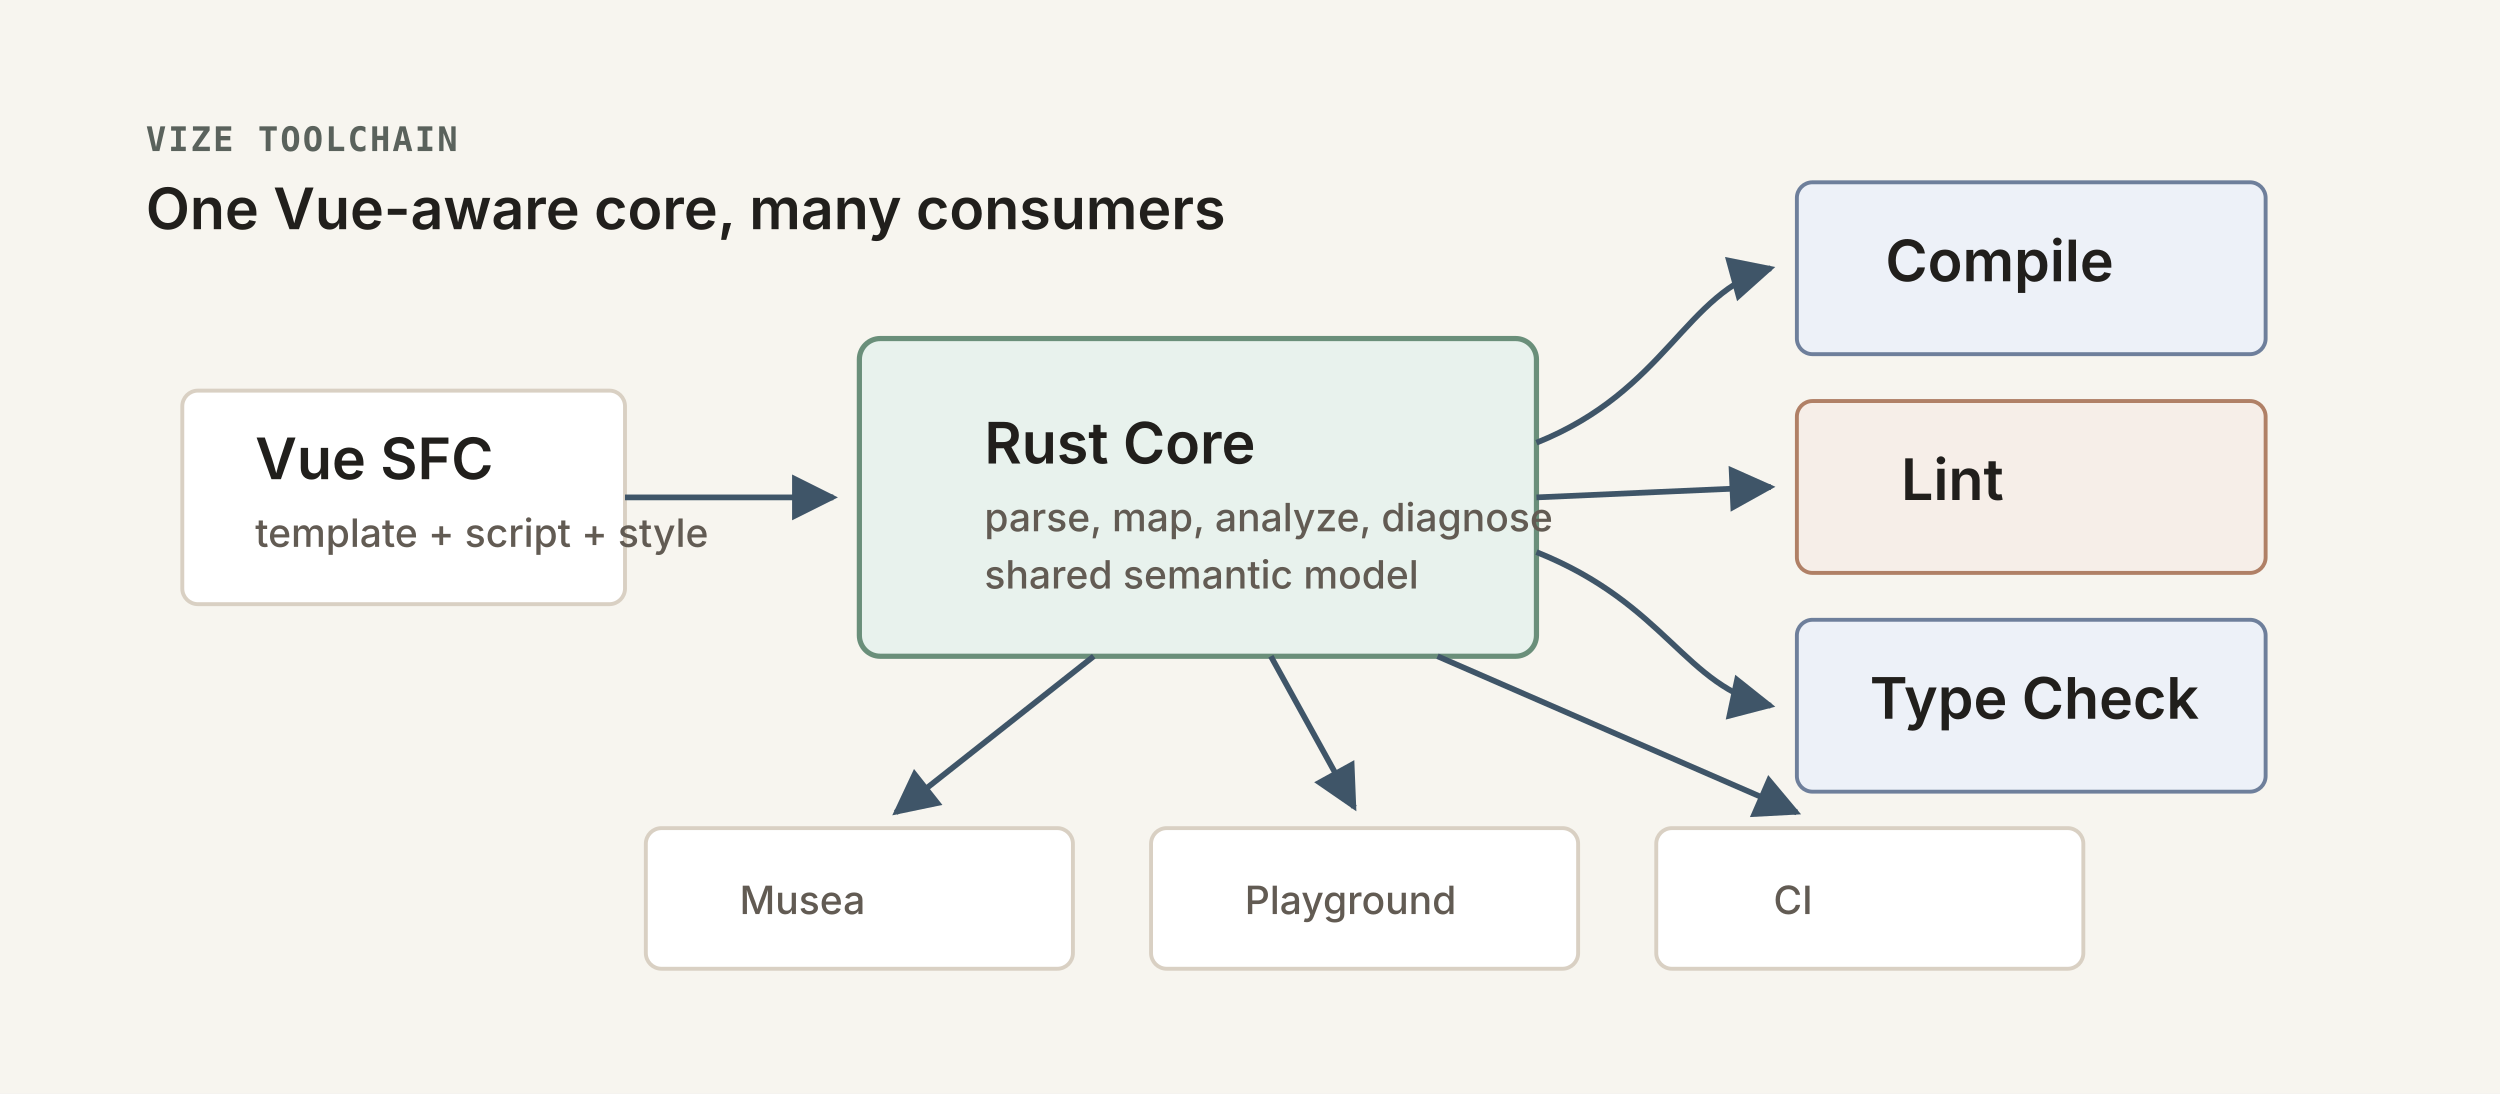
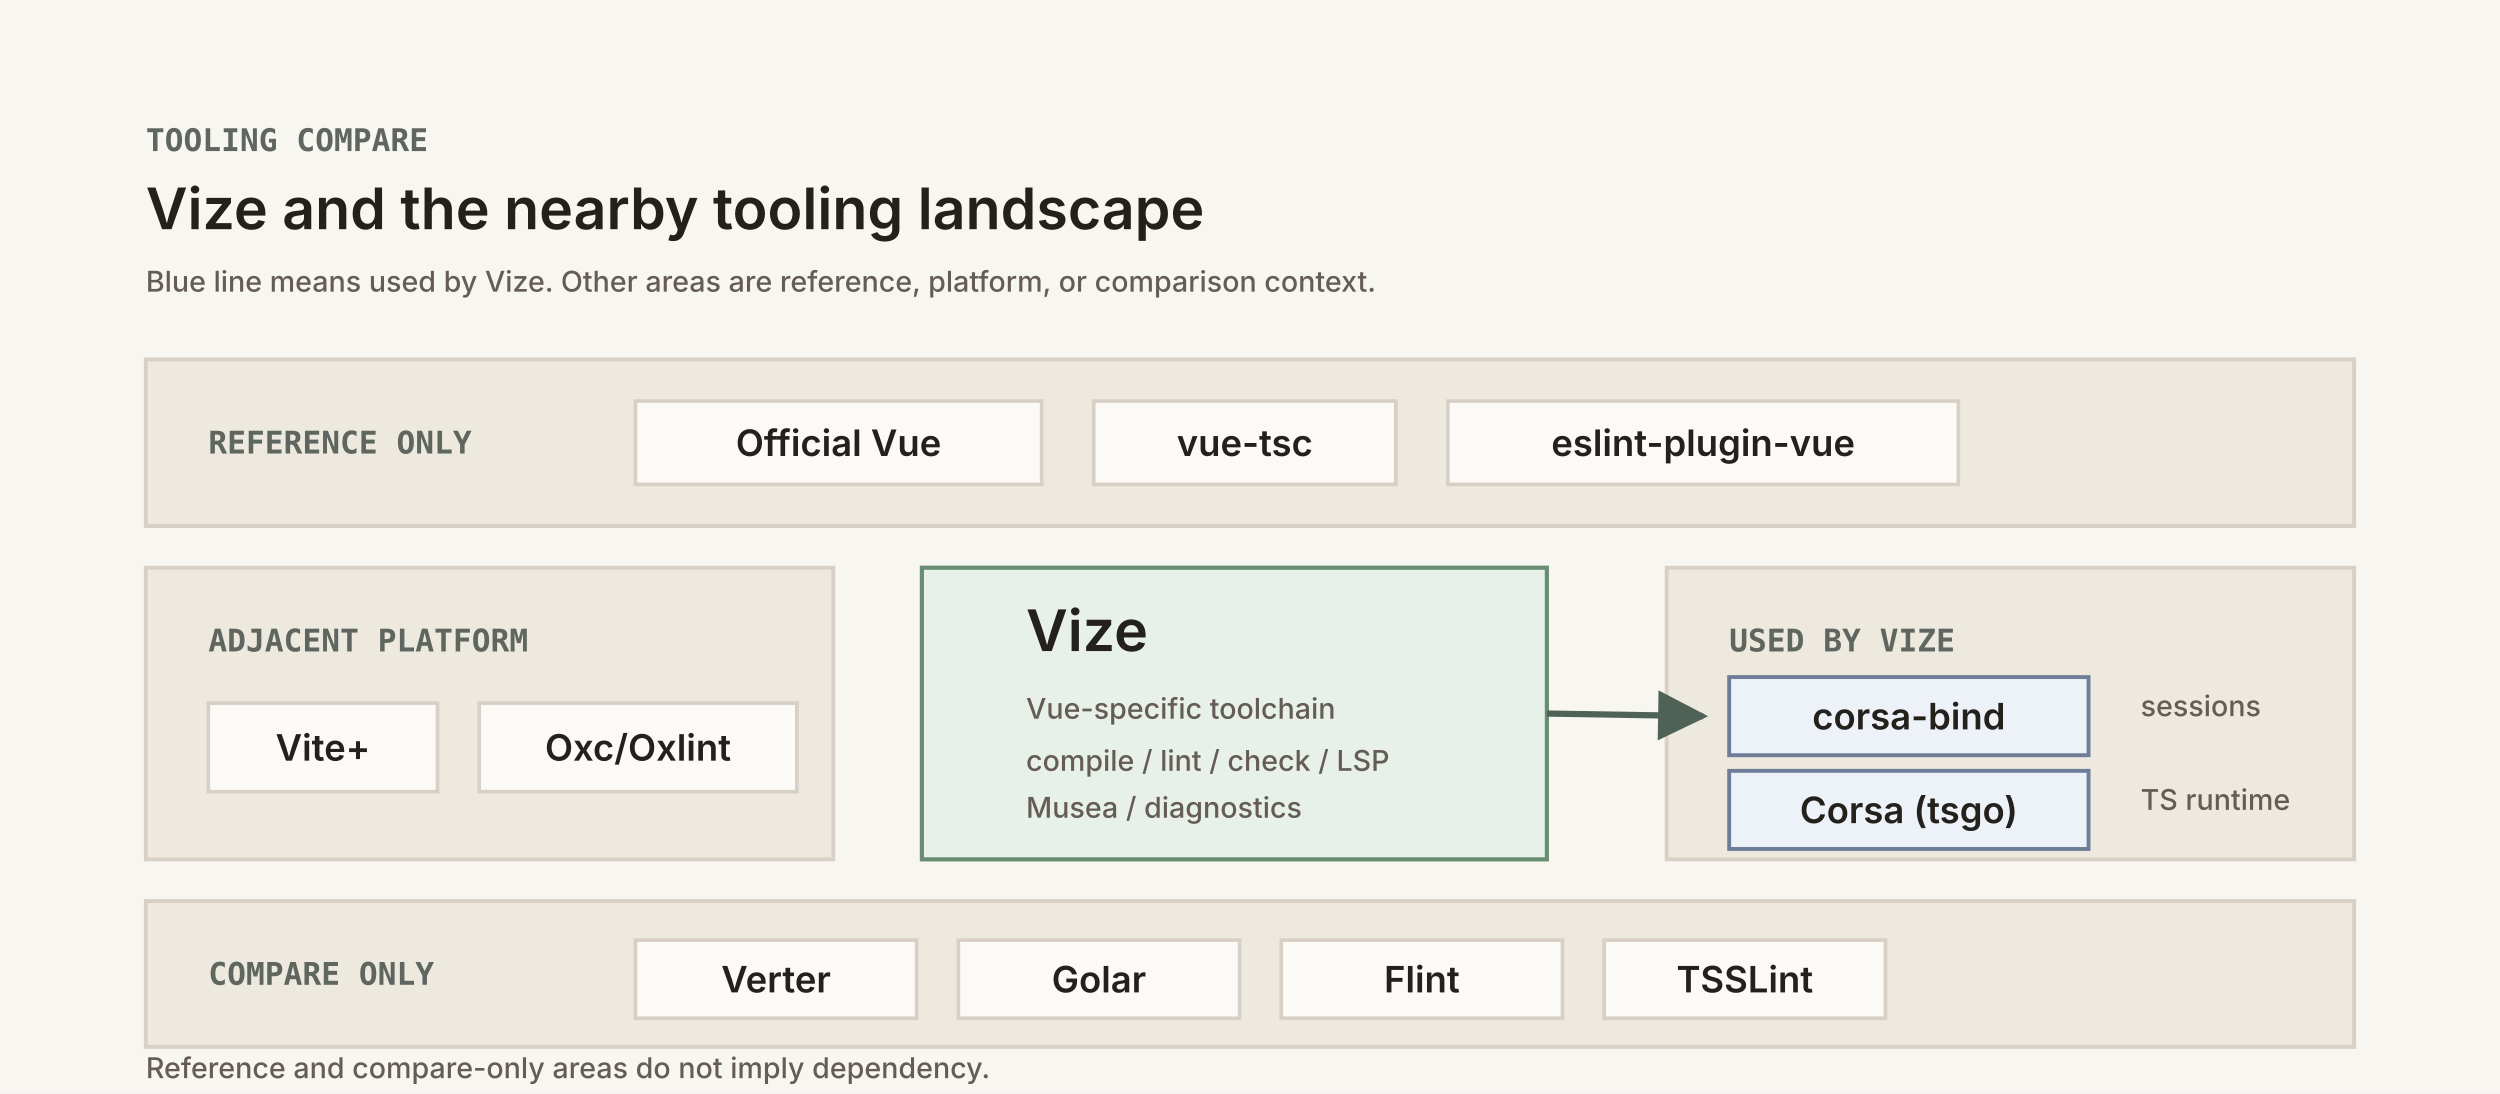
<svg xmlns="http://www.w3.org/2000/svg" role="img" aria-labelledby="title desc" viewBox="0 0 960 420">
  <defs>
-     <marker id="arrow" viewBox="0 0 10 10" refX="9" refY="5" markerWidth="8" markerHeight="8" orient="auto-start-reverse">
-       <path d="M 0 0 L 10 5 L 0 10 z" fill="#3f5568" />
+     <marker id="arrow-use" viewBox="0 0 10 10" refX="9" refY="5" markerWidth="8" markerHeight="8" orient="auto">
+       <path d="M 0 0 L 10 5 L 0 10 z" fill="#4f6257" />
    </marker>
    <style>
-       .bg { fill: #f7f5ef; }
-       .panel { fill: #ffffff; stroke: #d9d0c3; stroke-width: 1.5; }
-       .core { fill: #e8f2ed; stroke: #6a8f7a; stroke-width: 2; }
-       .accent { fill: #edf1f8; stroke: #6e7f9b; stroke-width: 1.5; }
-       .warm { fill: #f6eee8; stroke: #b08066; stroke-width: 1.5; }
-       .text { fill: #211f1c; font: 600 22px ui-sans-serif, system-ui, -apple-system, BlinkMacSystemFont, "Segoe UI", sans-serif; }
-       .small { fill: #625b53; font: 500 15px ui-sans-serif, system-ui, -apple-system, BlinkMacSystemFont, "Segoe UI", sans-serif; }
-       .mono { fill: #5a625c; font: 600 13px ui-monospace, SFMono-Regular, Menlo, Monaco, Consolas, monospace; letter-spacing: 0.06em; }
-       .line { fill: none; stroke: #3f5568; stroke-width: 2.2; marker-end: url(#arrow); }
+       .bg { fill: #f8f6f0; }
+       .panel { fill: #ede9df; stroke: #d8d0c6; stroke-width: 1.5; }
+       .tile { fill: #fbfaf7; stroke: #d8d0c6; stroke-width: 1.4; }
+       .core { fill: #e7f1ea; stroke: #698d73; stroke-width: 1.6; }
+       .use { fill: #edf1f8; stroke: #6f7e98; stroke-width: 1.5; }
+       .titleText { fill: #24211d; font: 600 22px ui-sans-serif, system-ui, -apple-system, BlinkMacSystemFont, "Segoe UI", sans-serif; }
+       .nodeText { fill: #24211d; font: 600 14px ui-sans-serif, system-ui, -apple-system, BlinkMacSystemFont, "Segoe UI", sans-serif; }
+       .small { fill: #655d55; font: 500 11px ui-sans-serif, system-ui, -apple-system, BlinkMacSystemFont, "Segoe UI", sans-serif; }
+       .mono { fill: #5e665f; font: 600 12px ui-monospace, SFMono-Regular, Menlo, Monaco, Consolas, monospace; letter-spacing: 0; }
+       .eyebrow { dominant-baseline: central; alignment-baseline: central; }
+       .label { text-anchor: middle; dominant-baseline: central; alignment-baseline: central; }
+       .lineUse { fill: none; stroke: #4f6257; stroke-width: 2.4; marker-end: url(#arrow-use); }
    </style>
  </defs>
-   <rect class="bg" width="960" height="420" rx="0" />
-   <text x="56" y="58" class="mono">VIZE TOOLCHAIN</text>
-   <text x="56" y="88" class="text">One Vue-aware core, many consumers</text>
-   <rect x="70" y="150" width="170" height="82" rx="6" class="panel" />
-   <text x="98" y="184" class="text">Vue SFC</text>
-   <text x="98" y="210" class="small">template + script + style</text>
-   <rect x="330" y="130" width="260" height="122" rx="8" class="core" />
-   <text x="378" y="178" class="text">Rust Core</text>
-   <text x="378" y="204" class="small">parse, map, analyze, diagnose</text>
-   <text x="378" y="226" class="small">shared semantic model</text>
-   <rect x="690" y="70" width="180" height="66" rx="6" class="accent" />
-   <text x="724" y="108" class="text">Compile</text>
-   <rect x="690" y="154" width="180" height="66" rx="6" class="warm" />
-   <text x="730" y="192" class="text">Lint</text>
-   <rect x="690" y="238" width="180" height="66" rx="6" class="accent" />
-   <text x="718" y="276" class="text">Type Check</text>
-   <rect x="248" y="318" width="164" height="54" rx="6" class="panel" />
-   <text x="284" y="351" class="small">Musea</text>
-   <rect x="442" y="318" width="164" height="54" rx="6" class="panel" />
-   <text x="478" y="351" class="small">Playground</text>
-   <rect x="636" y="318" width="164" height="54" rx="6" class="panel" />
-   <text x="681" y="351" class="small">CI</text>
-   <path d="M 240 191 L 320 191" class="line" />
-   <path d="M 590 170 C 640 150 647 112 680 103" class="line" />
-   <path d="M 590 191 L 680 187" class="line" />
-   <path d="M 590 212 C 640 232 647 264 680 271" class="line" />
-   <path d="M 420 252 L 344 312" class="line" />
-   <path d="M 488 252 L 520 310" class="line" />
-   <path d="M 552 252 L 690 312" class="line" />
+   <rect class="bg" width="960" height="420" />
+   <text x="56" y="58" class="mono">TOOLING COMPARE</text>
+   <text x="56" y="88" class="titleText">Vize and the nearby tooling landscape</text>
+   <text x="56" y="112" class="small">Blue line means used by Vize. Other areas are reference, platform, or comparison context.</text>
+   <rect x="56" y="138" width="848" height="64" class="panel" />
+   <text x="80" y="170" class="mono eyebrow">REFERENCE ONLY</text>
+   <rect x="244" y="154" width="156" height="32" class="tile" />
+   <text x="322" y="170" class="nodeText label">Official Vue</text>
+   <rect x="420" y="154" width="116" height="32" class="tile" />
+   <text x="478" y="170" class="nodeText label">vue-tsc</text>
+   <rect x="556" y="154" width="196" height="32" class="tile" />
+   <text x="654" y="170" class="nodeText label">eslint-plugin-vue</text>
+   <rect x="56" y="218" width="264" height="112" class="panel" />
+   <text x="80" y="246" class="mono eyebrow">ADJACENT PLATFORM</text>
+   <rect x="80" y="270" width="88" height="34" class="tile" />
+   <text x="124" y="287" class="nodeText label">Vite+</text>
+   <rect x="184" y="270" width="122" height="34" class="tile" />
+   <text x="245" y="287" class="nodeText label">Oxc/Oxlint</text>
+   <rect x="354" y="218" width="240" height="112" class="core" />
+   <text x="394" y="250" class="titleText">Vize</text>
+   <text x="394" y="276" class="small">Vue-specific toolchain</text>
+   <text x="394" y="296" class="small">compile / lint / check / LSP</text>
+   <text x="394" y="314" class="small">Musea / diagnostics</text>
+   <rect x="640" y="218" width="264" height="112" class="panel" />
+   <text x="664" y="246" class="mono eyebrow">USED BY VIZE</text>
+   <rect x="664" y="260" width="138" height="30" class="use" />
+   <text x="733" y="275" class="nodeText label">corsa-bind</text>
+   <text x="822" y="275" class="small">sessions</text>
+   <rect x="664" y="296" width="138" height="30" class="use" />
+   <text x="733" y="311" class="nodeText label">Corsa (tsgo)</text>
+   <text x="822" y="311" class="small">TS runtime</text>
+   <path d="M 594 274 L 654 275" class="lineUse" />
+   <rect x="56" y="346" width="848" height="56" class="panel" />
+   <text x="80" y="374" class="mono eyebrow">COMPARE ONLY</text>
+   <rect x="244" y="361" width="108" height="30" class="tile" />
+   <text x="298" y="376" class="nodeText label">Verter</text>
+   <rect x="368" y="361" width="108" height="30" class="tile" />
+   <text x="422" y="376" class="nodeText label">Golar</text>
+   <rect x="492" y="361" width="108" height="30" class="tile" />
+   <text x="546" y="376" class="nodeText label">Flint</text>
+   <rect x="616" y="361" width="108" height="30" class="tile" />
+   <text x="670" y="376" class="nodeText label">TSSLint</text>
+   <text x="56" y="414" class="small">Reference and compare-only areas do not imply dependency.</text>
</svg>
